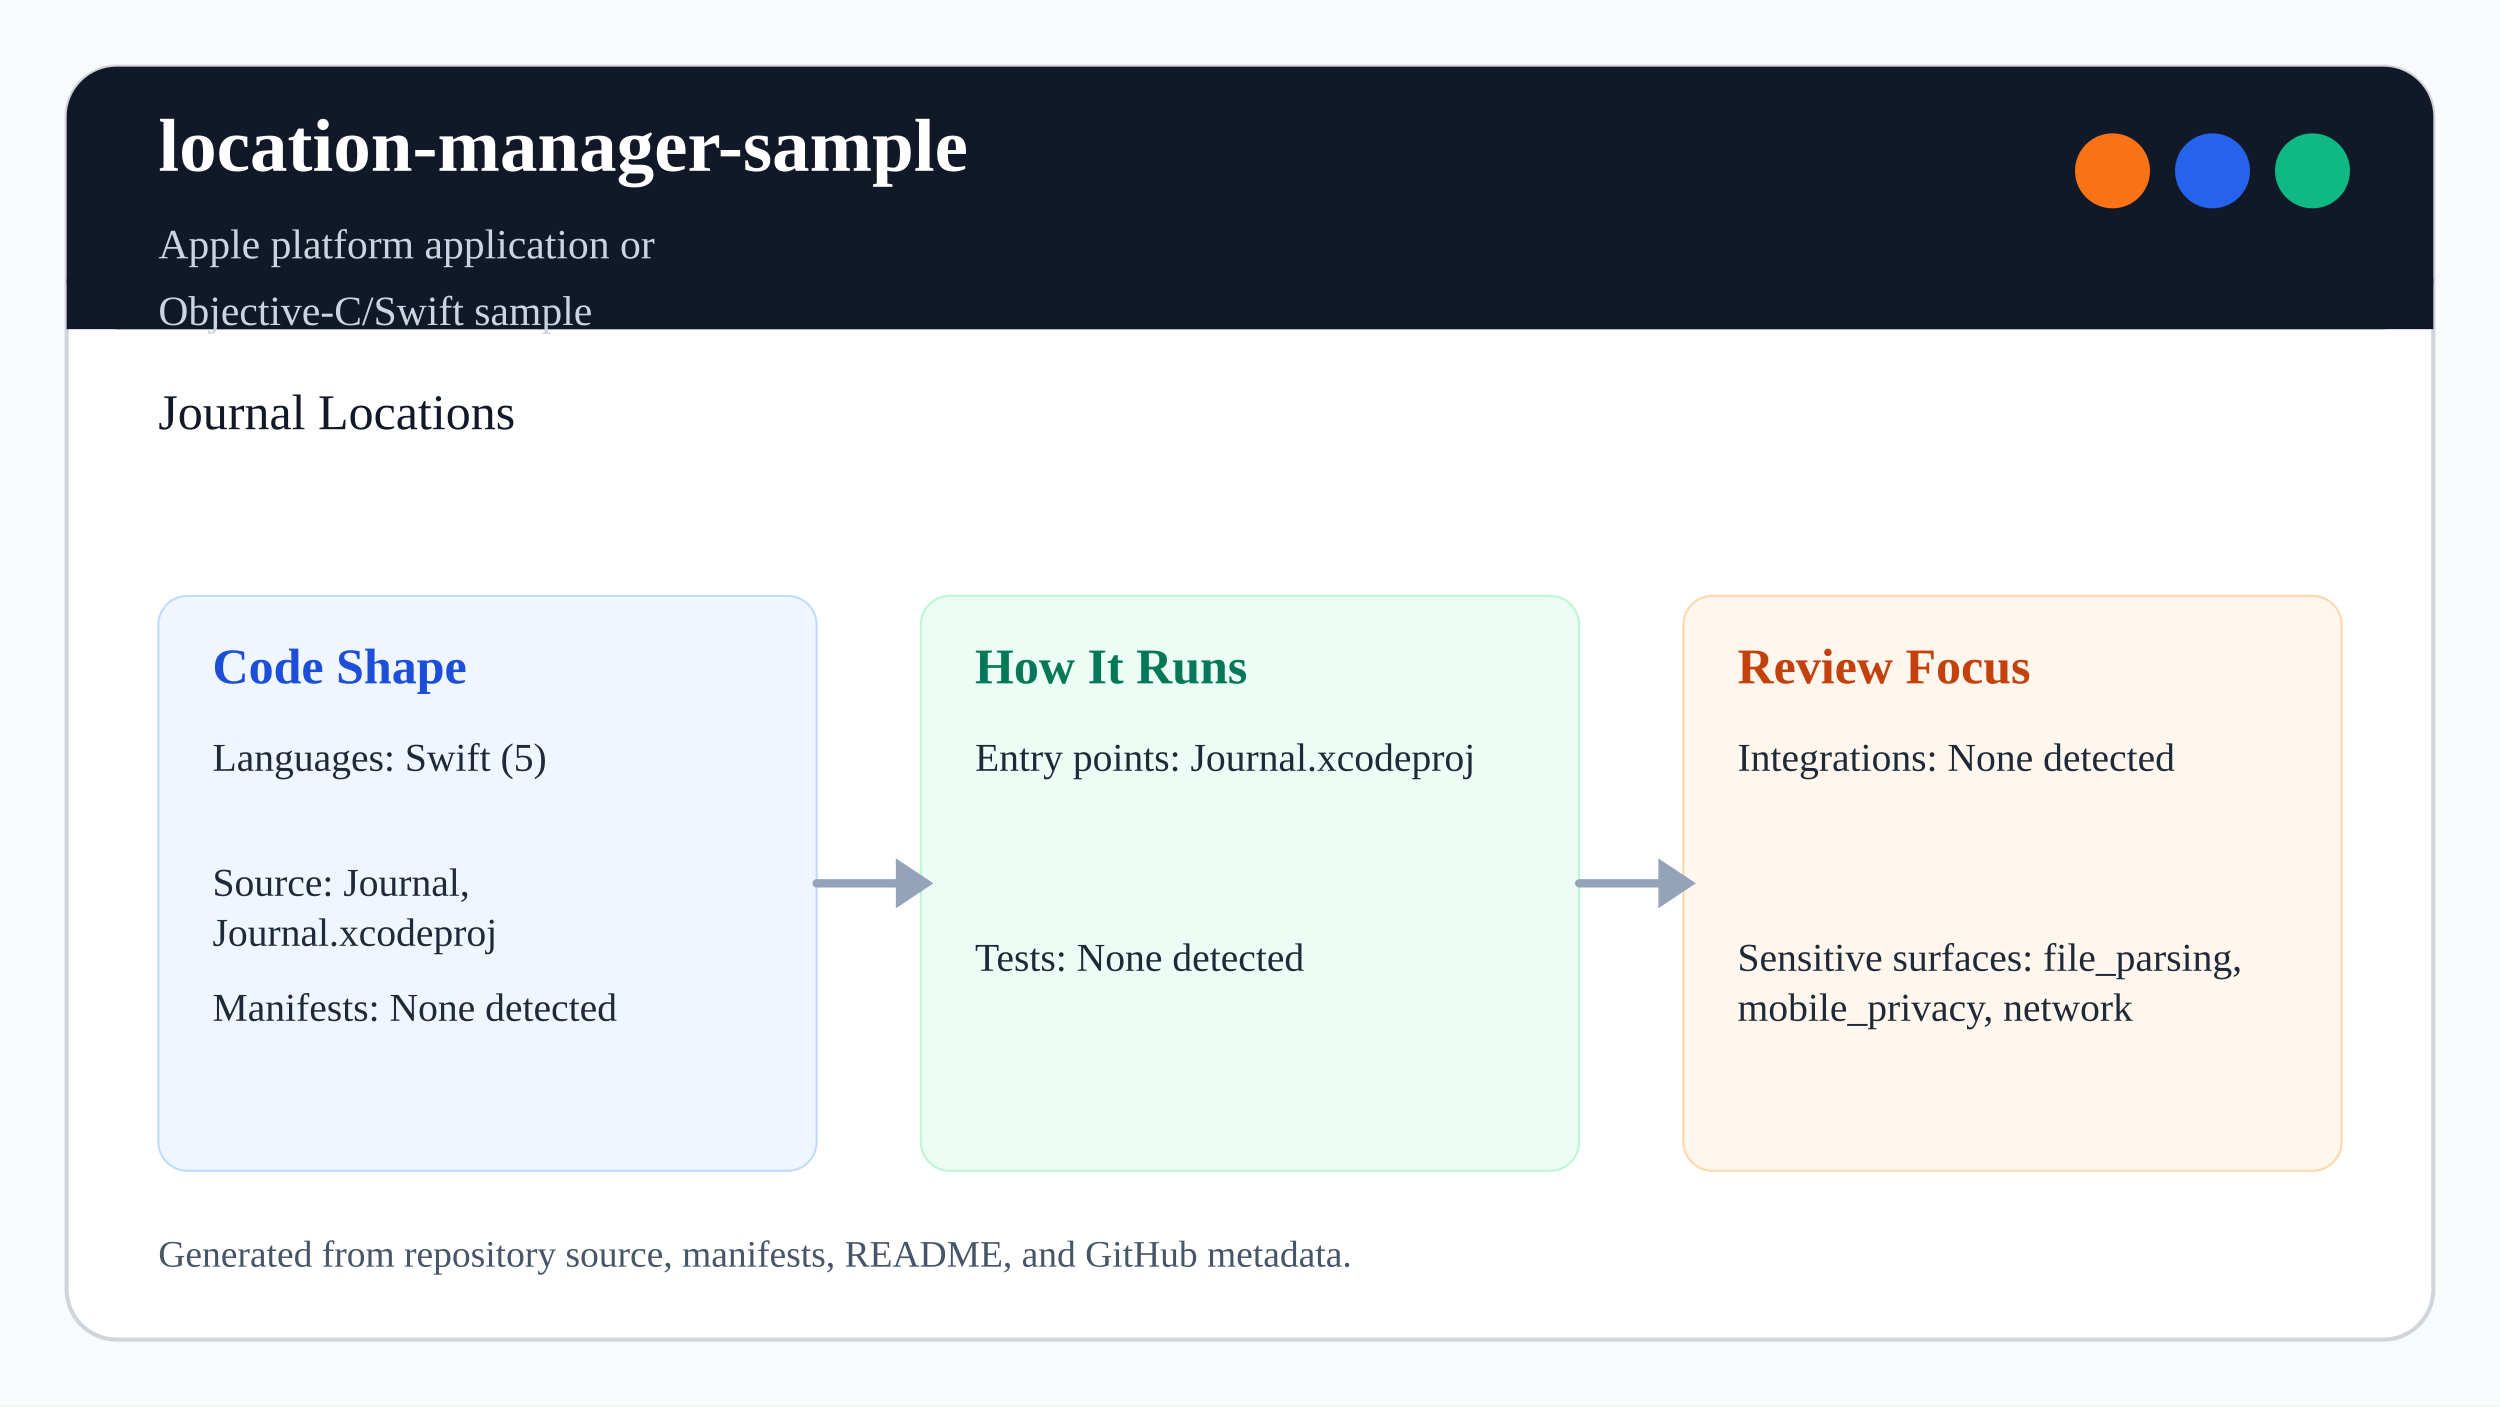
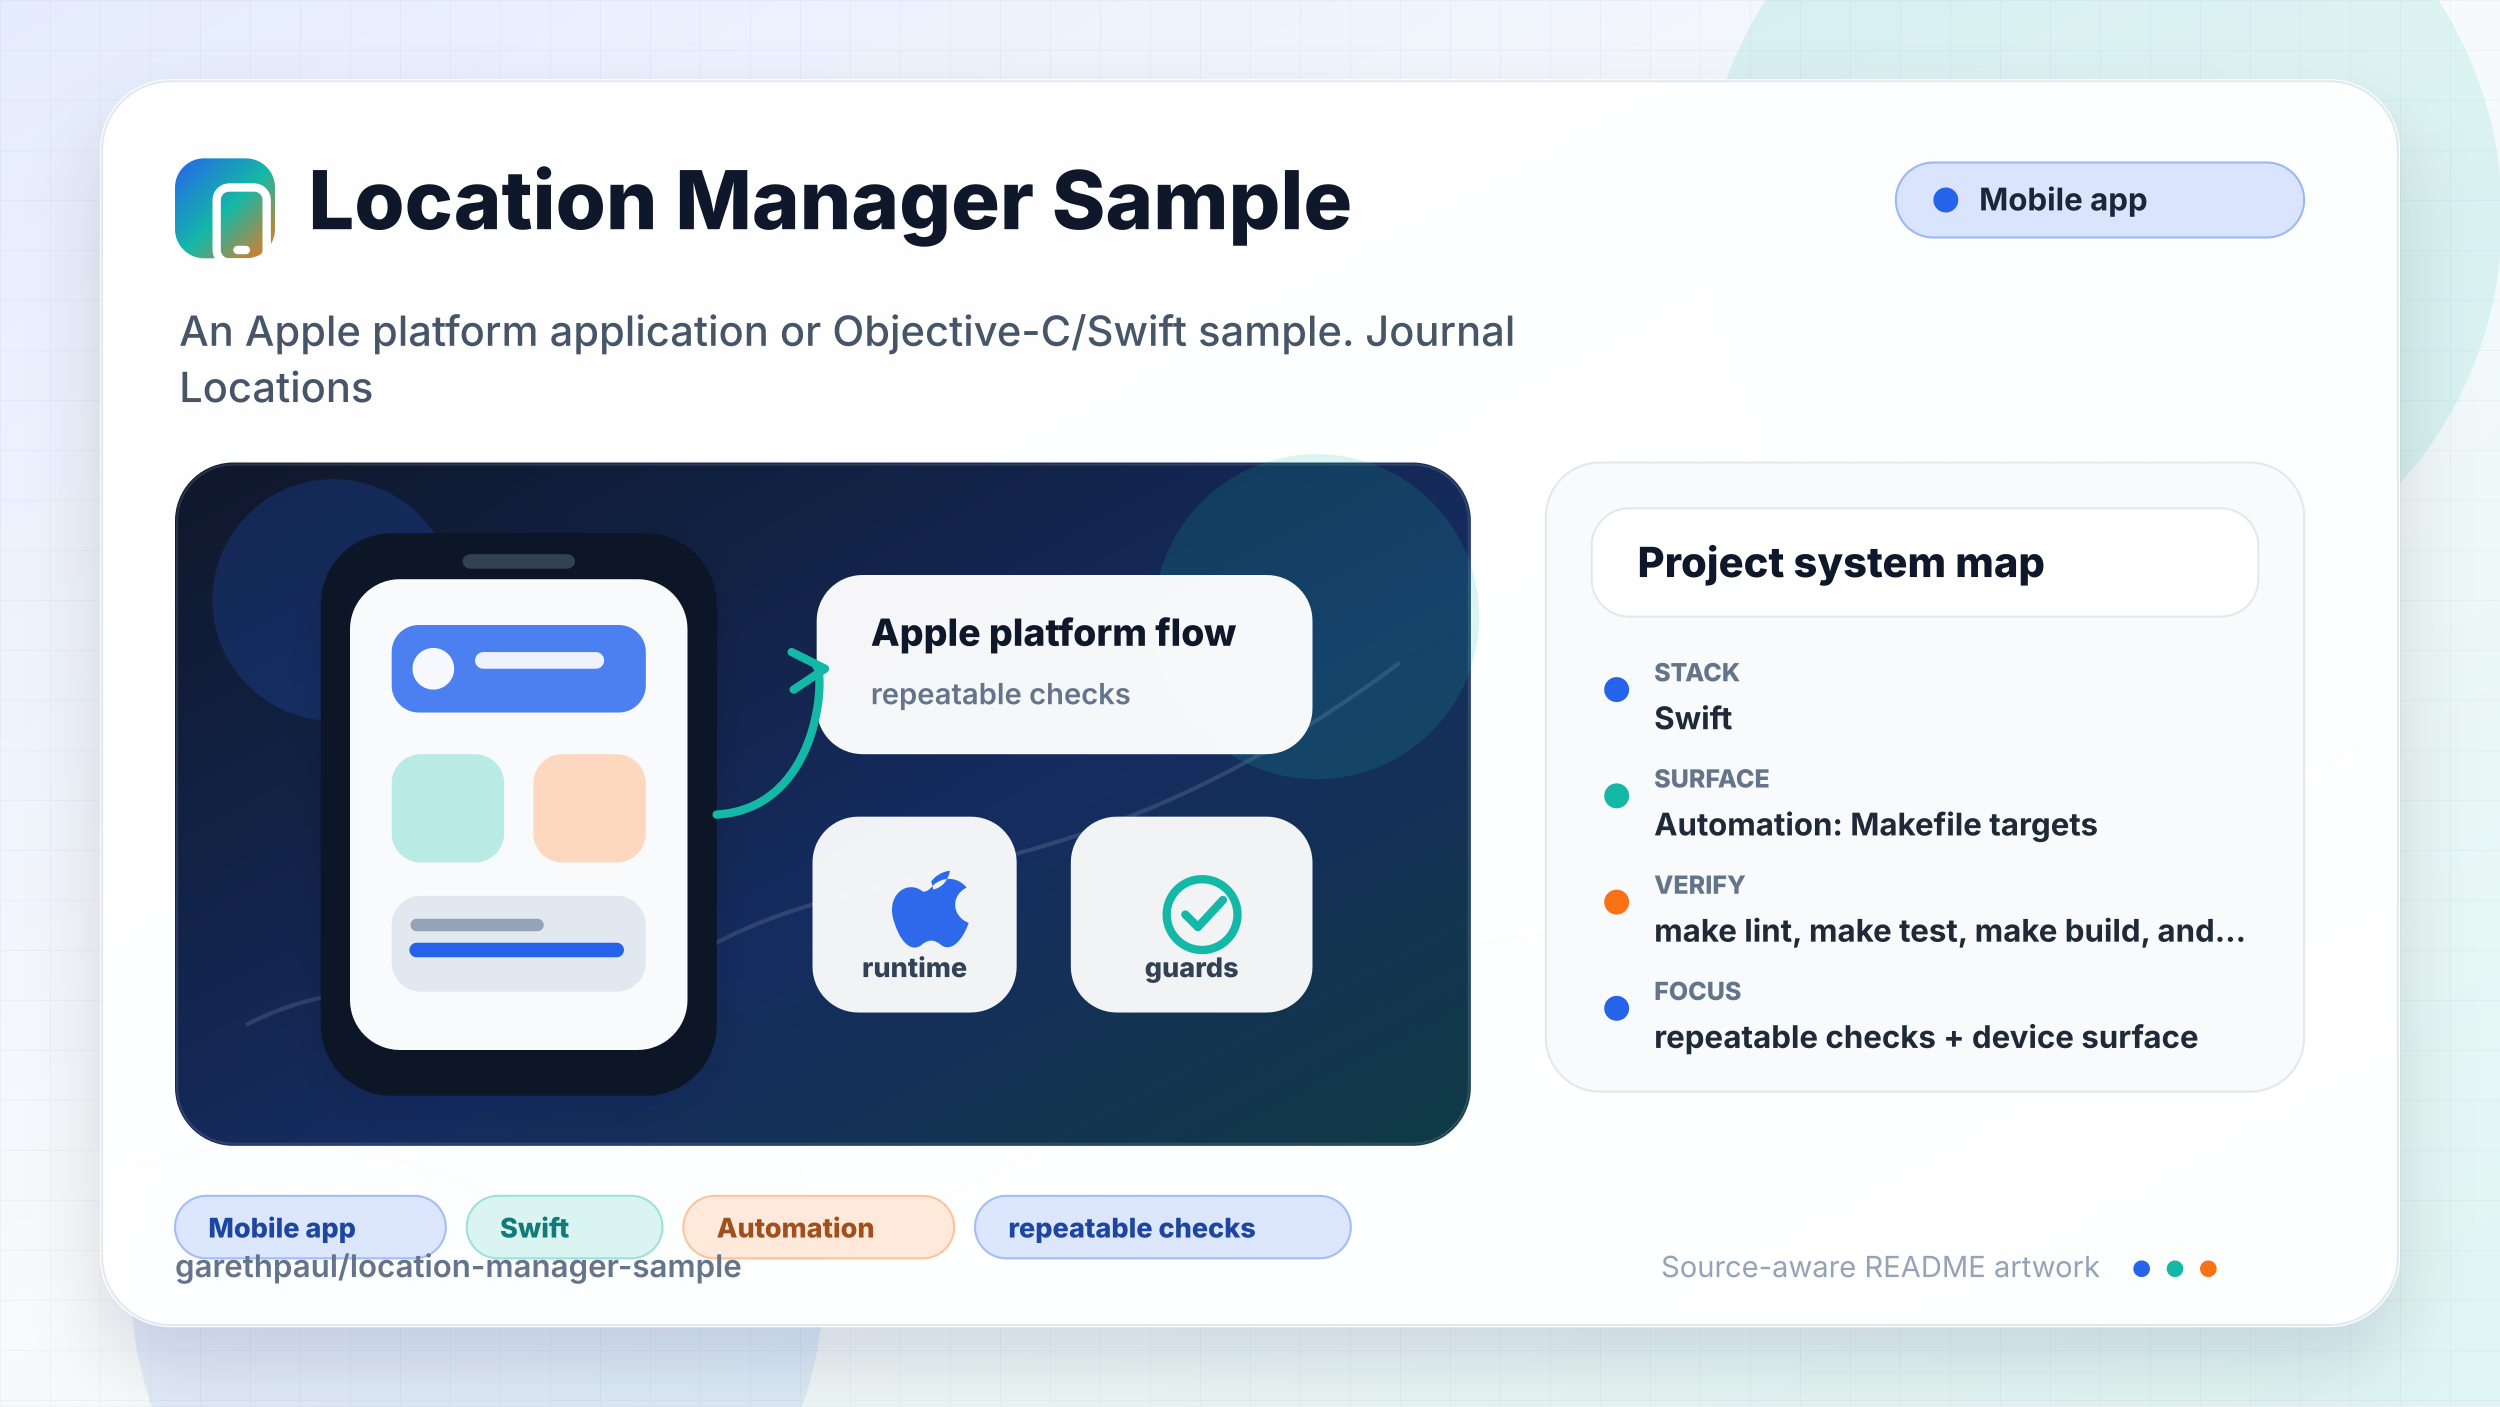
- <svg xmlns="http://www.w3.org/2000/svg" width="1200" height="675" viewBox="0 0 1200 675" role="img" aria-labelledby="title desc">
-   <rect width="1200" height="675" fill="#f8fafc" />
-   <rect x="32" y="32" width="1136" height="611" rx="24" fill="#ffffff" stroke="#d1d5db" stroke-width="2" />
-   <rect x="32" y="32" width="1136" height="126" rx="24" fill="#111827" />
-   <path d="M32 134h1136v24H32z" fill="#111827" />
-   <circle cx="1062" cy="82" r="18" fill="#2563eb" />
-   <circle cx="1110" cy="82" r="18" fill="#10b981" />
-   <circle cx="1014" cy="82" r="18" fill="#f97316" />
-   <text x="76" y="82" font-size="36" fill="#ffffff" font-weight="700">location-manager-sample</text>
-   <text x="76" y="124" font-size="20" fill="#cbd5e1">Apple platform application or</text>
-   <text x="76" y="156" font-size="20" fill="#cbd5e1">Objective-C/Swift sample</text>
-   <text x="76" y="206" font-size="24" fill="#111827">Journal Locations</text>
-   <rect x="76" y="286" width="316" height="276" rx="14" fill="#eff6ff" stroke="#bfdbfe" />
-   <text x="102" y="328" font-size="24" font-weight="700" fill="#1d4ed8">Code Shape</text>
-   <text x="102" y="370" font-size="19" fill="#1f2937">Languages: Swift (5)</text>
-   <text x="102" y="430" font-size="19" fill="#1f2937">Source: Journal,</text>
-   <text x="102" y="454" font-size="19" fill="#1f2937">Journal.xcodeproj</text>
-   <text x="102" y="490" font-size="19" fill="#1f2937">Manifests: None detected</text>
-   <rect x="442" y="286" width="316" height="276" rx="14" fill="#ecfdf5" stroke="#bbf7d0" />
-   <text x="468" y="328" font-size="24" font-weight="700" fill="#047857">How It Runs</text>
-   <text x="468" y="370" font-size="19" fill="#1f2937">Entry points: Journal.xcodeproj</text>
-   <text x="468" y="466" font-size="19" fill="#1f2937">Tests: None detected</text>
-   <rect x="808" y="286" width="316" height="276" rx="14" fill="#fff7ed" stroke="#fed7aa" />
-   <text x="834" y="328" font-size="24" font-weight="700" fill="#c2410c">Review Focus</text>
-   <text x="834" y="370" font-size="19" fill="#1f2937">Integrations: None detected</text>
-   <text x="834" y="466" font-size="19" fill="#1f2937">Sensitive surfaces: file_parsing,</text>
-   <text x="834" y="490" font-size="19" fill="#1f2937">mobile_privacy, network</text>
-   <path d="M392 424h50" stroke="#94a3b8" stroke-width="4" stroke-linecap="round" />
-   <path d="M430 412l18 12-18 12z" fill="#94a3b8" />
-   <path d="M758 424h50" stroke="#94a3b8" stroke-width="4" stroke-linecap="round" />
-   <path d="M796 412l18 12-18 12z" fill="#94a3b8" />
-   <text x="76" y="608" font-size="18" fill="#475569">Generated from repository source, manifests, README, and GitHub metadata.</text>
+ <svg xmlns="http://www.w3.org/2000/svg" width="1200" height="675" viewBox="0 0 1200 675" role="img" aria-labelledby="p1vnf2hr-title p1vnf2hr-desc">
+   <defs>
+     <linearGradient id="p1vnf2hr-bg" x1="0" y1="0" x2="1" y2="1">
+       <stop offset="0%" stop-color="#e5ecfd" />
+       <stop offset="48%" stop-color="#f8fafc" />
+       <stop offset="100%" stop-color="#def5f3" />
+     </linearGradient>
+     <linearGradient id="p1vnf2hr-stage" x1="0" y1="0" x2="1" y2="1">
+       <stop offset="0%" stop-color="#0f172a" />
+       <stop offset="58%" stop-color="#152c60" />
+       <stop offset="100%" stop-color="#103a45" />
+     </linearGradient>
+     <linearGradient id="p1vnf2hr-accent" x1="0" y1="0" x2="1" y2="1">
+       <stop offset="0%" stop-color="#2563eb" />
+       <stop offset="52%" stop-color="#14b8a6" />
+       <stop offset="100%" stop-color="#f97316" />
+     </linearGradient>
+     <linearGradient id="p1vnf2hr-soft" x1="0" y1="0" x2="1" y2="1">
+       <stop offset="0%" stop-color="#cbdafa" />
+       <stop offset="100%" stop-color="#fee0cc" />
+     </linearGradient>
+     <filter id="p1vnf2hr-shadow" x="-20%" y="-20%" width="140%" height="150%">
+       <feDropShadow dx="0" dy="18" stdDeviation="18" flood-color="#0f172a" flood-opacity="0.14" />
+     </filter>
+     <filter id="p1vnf2hr-miniShadow" x="-20%" y="-20%" width="140%" height="150%">
+       <feDropShadow dx="0" dy="8" stdDeviation="10" flood-color="#0f172a" flood-opacity="0.12" />
+     </filter>
+     <pattern id="p1vnf2hr-grid" width="24" height="24" patternUnits="userSpaceOnUse">
+       <path d="M24 0H0v24" fill="none" stroke="#94a3b8" stroke-opacity="0.16" stroke-width="1" />
+     </pattern>
+     <style>
+       .label { font: 700 13px ui-sans-serif, system-ui, -apple-system, BlinkMacSystemFont, "Segoe UI", sans-serif; letter-spacing: 0; text-transform: uppercase; }
+       .body { font-family: ui-sans-serif, system-ui, -apple-system, BlinkMacSystemFont, "Segoe UI", sans-serif; letter-spacing: 0; }
+     </style>
+   </defs>
+   <rect width="1200" height="675" fill="url(#p1vnf2hr-bg)" />
+   <rect width="1200" height="675" fill="url(#p1vnf2hr-grid)" opacity="0.65" />
+   <circle cx="229" cy="618" r="166" fill="#2563eb" opacity="0.10" />
+   <circle cx="1009" cy="104" r="192" fill="#14b8a6" opacity="0.12" />
+   <path d="M66 560 C214 512 278 642 430 584 C576 528 676 408 838 462 C966 504 1034 426 1134 356" fill="none" stroke="#f97316" stroke-width="2" stroke-opacity="0.18" />
+   <rect x="48" y="38" width="1104" height="599" rx="34" fill="#ffffff" opacity="0.94" filter="url(#p1vnf2hr-shadow)" />
+   <rect x="49" y="39" width="1102" height="597" rx="33" fill="none" stroke="#e2e8f0" stroke-width="1" />
+   <g class="body">
+     <rect x="84" y="76" width="48" height="48" rx="14" fill="url(#p1vnf2hr-accent)" />
+     <rect x="104" y="90" width="24" height="36" rx="6" stroke="#ffffff" stroke-width="4" stroke-linecap="round" stroke-linejoin="round" fill="none" />
+     <path d="M16 30h4" transform="translate(98 90)" stroke="#ffffff" stroke-width="4" stroke-linecap="round" stroke-linejoin="round" fill="none" />
+     <text x="148" y="110" fill="#0f172a" font-size="39" font-weight="800">Location Manager Sample</text>
+     <rect x="910" y="78" width="196" height="36" rx="18" fill="#dae4fc" stroke="#9bb7f6" />
+     <circle cx="934" cy="96" r="6" fill="#2563eb" />
+     <text x="950" y="101" fill="#1c2639" font-size="15" font-weight="700">Mobile app</text>
+     <text x="86" y="166" fill="#475569" font-size="20" font-weight="500">An Apple platform application or Objective-C/Swift sample. Journal</text>
+     <text x="86" y="193" fill="#475569" font-size="20" font-weight="500">Locations</text>
+   </g>
+   <g transform="translate(84 222)">
+     <rect x="0" y="0" width="622" height="328" rx="28" fill="url(#p1vnf2hr-stage)" />
+     <rect x="1" y="1" width="620" height="326" rx="27" fill="none" stroke="#ffffff" stroke-opacity="0.12" />
+     <path d="M34 270 C116 228 166 286 250 236 C338 184 430 214 588 96" fill="none" stroke="#ffffff" stroke-opacity="0.12" stroke-width="2" />
+     <circle cx="76" cy="66" r="58" fill="#2563eb" opacity="0.20" />
+     <circle cx="548" cy="74" r="78" fill="#14b8a6" opacity="0.16" />
+     <g class="body">
+       <rect x="70" y="34" width="190" height="270" rx="34" fill="#111827" filter="url(#p1vnf2hr-miniShadow)" />
+       <rect x="84" y="56" width="162" height="226" rx="24" fill="#f8fafc" />
+       <rect x="138" y="44" width="54" height="7" rx="4" fill="#334155" />
+       <rect x="104" y="78" width="122" height="42" rx="13" fill="#4c7fef" />
+       <circle cx="124" cy="99" r="10" fill="#ffffff" opacity="0.95" />
+       <rect x="144" y="91" width="62" height="8" rx="4" fill="#ffffff" opacity="0.9" />
+       <rect x="104" y="140" width="54" height="52" rx="14" fill="#b9eae4" />
+       <rect x="172" y="140" width="54" height="52" rx="14" fill="#fdd8be" />
+       <rect x="104" y="208" width="122" height="46" rx="14" fill="#e2e8f0" />
+       <path d="M116 234h96" stroke="#2563eb" stroke-width="7" stroke-linecap="round" />
+       <path d="M116 222h58" stroke="#94a3b8" stroke-width="6" stroke-linecap="round" />
+       <rect x="308" y="54" width="238" height="86" rx="22" fill="#ffffff" opacity="0.96" />
+       <text x="334" y="88" fill="#0f172a" font-size="18" font-weight="800">Apple platform flow</text>
+       <text x="334" y="116" fill="#64748b" font-size="14" font-weight="600">repeatable checks</text>
+       <path d="M260 169 C310 166 312 101 308 98" fill="none" stroke="#14b8a6" stroke-width="4" stroke-linecap="round" />
+       <path d="M296 91 l16 8 -15 10" fill="none" stroke="#14b8a6" stroke-width="4" stroke-linecap="round" stroke-linejoin="round" />
+       <rect x="306" y="170" width="98" height="94" rx="22" fill="#ffffff" opacity="0.94" />
+       <rect x="430" y="170" width="116" height="94" rx="22" fill="#ffffff" opacity="0.94" />
+       <path d="M25 7c4-5 9-5 9-5-1 5-4 8-8 9 M21 12c-7-6-18 1-14 14 4 13 10 15 14 11 3-2 5-2 8 0 4 4 10 1 14-10-8-3-9-13-1-17-5-6-13-5-17 0-2 2-3 2-4 2z" transform="translate(338 194)" fill="#2563eb" opacity="0.95" />
+       <circle cx="493" cy="217" r="17" stroke="#14b8a6" stroke-width="4" stroke-linecap="round" stroke-linejoin="round" fill="none" />
+       <path d="M13 21l6 6 12-13" transform="translate(472 196)" stroke="#14b8a6" stroke-width="4" stroke-linecap="round" stroke-linejoin="round" fill="none" />
+       <text x="355" y="247" fill="#334155" font-size="13" text-anchor="middle" font-weight="800">runtime</text>
+       <text x="488" y="247" fill="#334155" font-size="13" text-anchor="middle" font-weight="800">guards</text>
+     </g>
+   </g>
+   <g class="body" transform="translate(742 222)">
+     <rect x="0" y="0" width="364" height="302" rx="26" fill="#f8fafc" stroke="#e2e8f0" />
+     <rect x="22" y="22" width="320" height="52" rx="18" fill="#ffffff" stroke="#e5e7eb" />
+     <text x="44" y="55" fill="#0f172a" font-size="20" font-weight="800">Project system map</text>
+     <g transform="translate(24 94)">
+       <circle cx="10" cy="15" r="6" fill="#2563eb" />
+       <text x="28" y="11" fill="#64748b" font-size="12" font-weight="800">STACK</text>
+       <text x="28" y="34" fill="#1f2937" font-size="15" font-weight="650">Swift</text>
+     </g>
+     <g transform="translate(24 145)">
+       <circle cx="10" cy="15" r="6" fill="#14b8a6" />
+       <text x="28" y="11" fill="#64748b" font-size="12" font-weight="800">SURFACE</text>
+       <text x="28" y="34" fill="#1f2937" font-size="15" font-weight="650">Automation: Makefile targets</text>
+     </g>
+     <g transform="translate(24 196)">
+       <circle cx="10" cy="15" r="6" fill="#f97316" />
+       <text x="28" y="11" fill="#64748b" font-size="12" font-weight="800">VERIFY</text>
+       <text x="28" y="34" fill="#1f2937" font-size="15" font-weight="650">make lint, make test, make build, and...</text>
+     </g>
+     <g transform="translate(24 247)">
+       <circle cx="10" cy="15" r="6" fill="#2563eb" />
+       <text x="28" y="11" fill="#64748b" font-size="12" font-weight="800">FOCUS</text>
+       <text x="28" y="34" fill="#1f2937" font-size="15" font-weight="650">repeatable checks + device surface</text>
+     </g>
+   </g>
+   <g class="body">
+     <rect x="84" y="574" width="130" height="30" rx="15" fill="#dce6fc" stroke="#a3bdf7" />
+     <text x="100" y="594" fill="#1d46a2" font-size="13" font-weight="800">Mobile app</text>
+     <rect x="224" y="574" width="94" height="30" rx="15" fill="#d9f4f1" stroke="#9ce1da" />
+     <text x="240" y="594" fill="#127b77" font-size="13" font-weight="800">Swift</text>
+     <rect x="328" y="574" width="130" height="30" rx="15" fill="#fee9da" stroke="#fcc49d" />
+     <text x="344" y="594" fill="#a0501e" font-size="13" font-weight="800">Automation</text>
+     <rect x="468" y="574" width="180.4" height="30" rx="15" fill="#dce6fc" stroke="#a3bdf7" />
+     <text x="484" y="594" fill="#1d46a2" font-size="13" font-weight="800">repeatable checks</text>
+   </g>
+   <g class="body">
+     <text x="84" y="613" fill="#64748b" font-size="15" font-weight="600">garethpaul/location-manager-sample</text>
+     <text x="1008" y="613" fill="#94a3b8" font-size="14" text-anchor="end">Source-aware README artwork</text>
+     <circle cx="1028" cy="609" r="4" fill="#2563eb" />
+     <circle cx="1044" cy="609" r="4" fill="#14b8a6" />
+     <circle cx="1060" cy="609" r="4" fill="#f97316" />
+   </g>
</svg>
